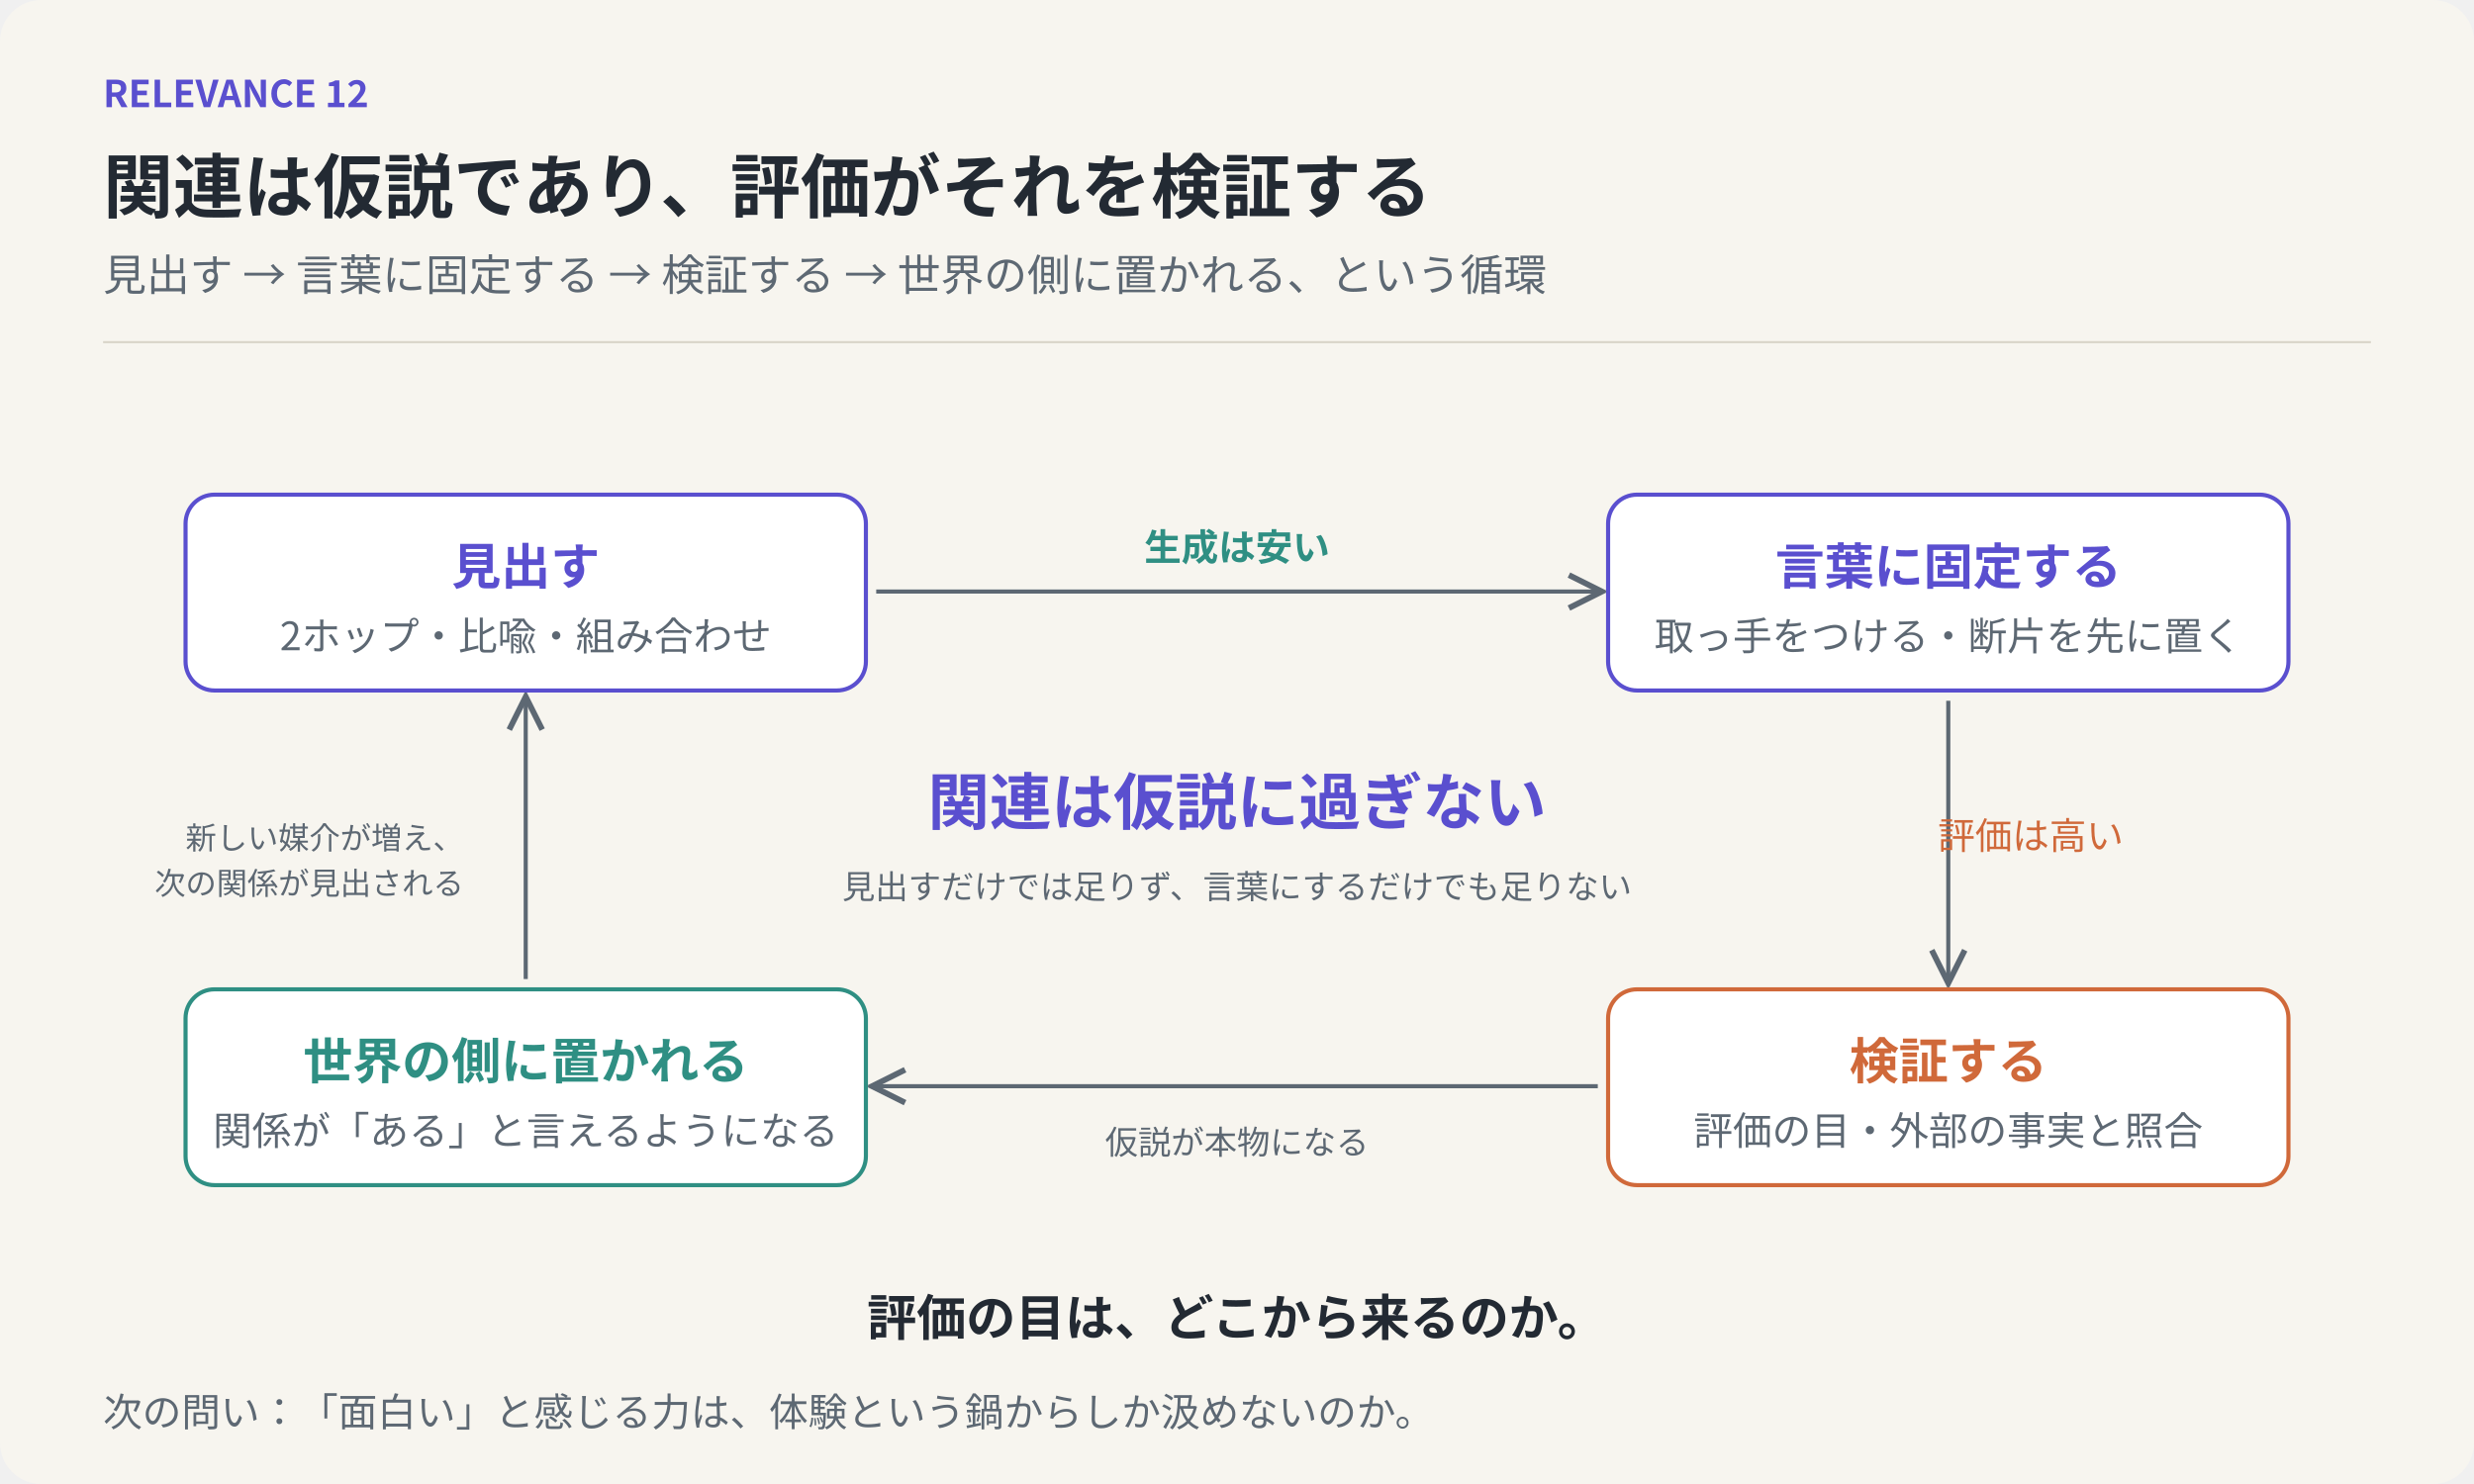
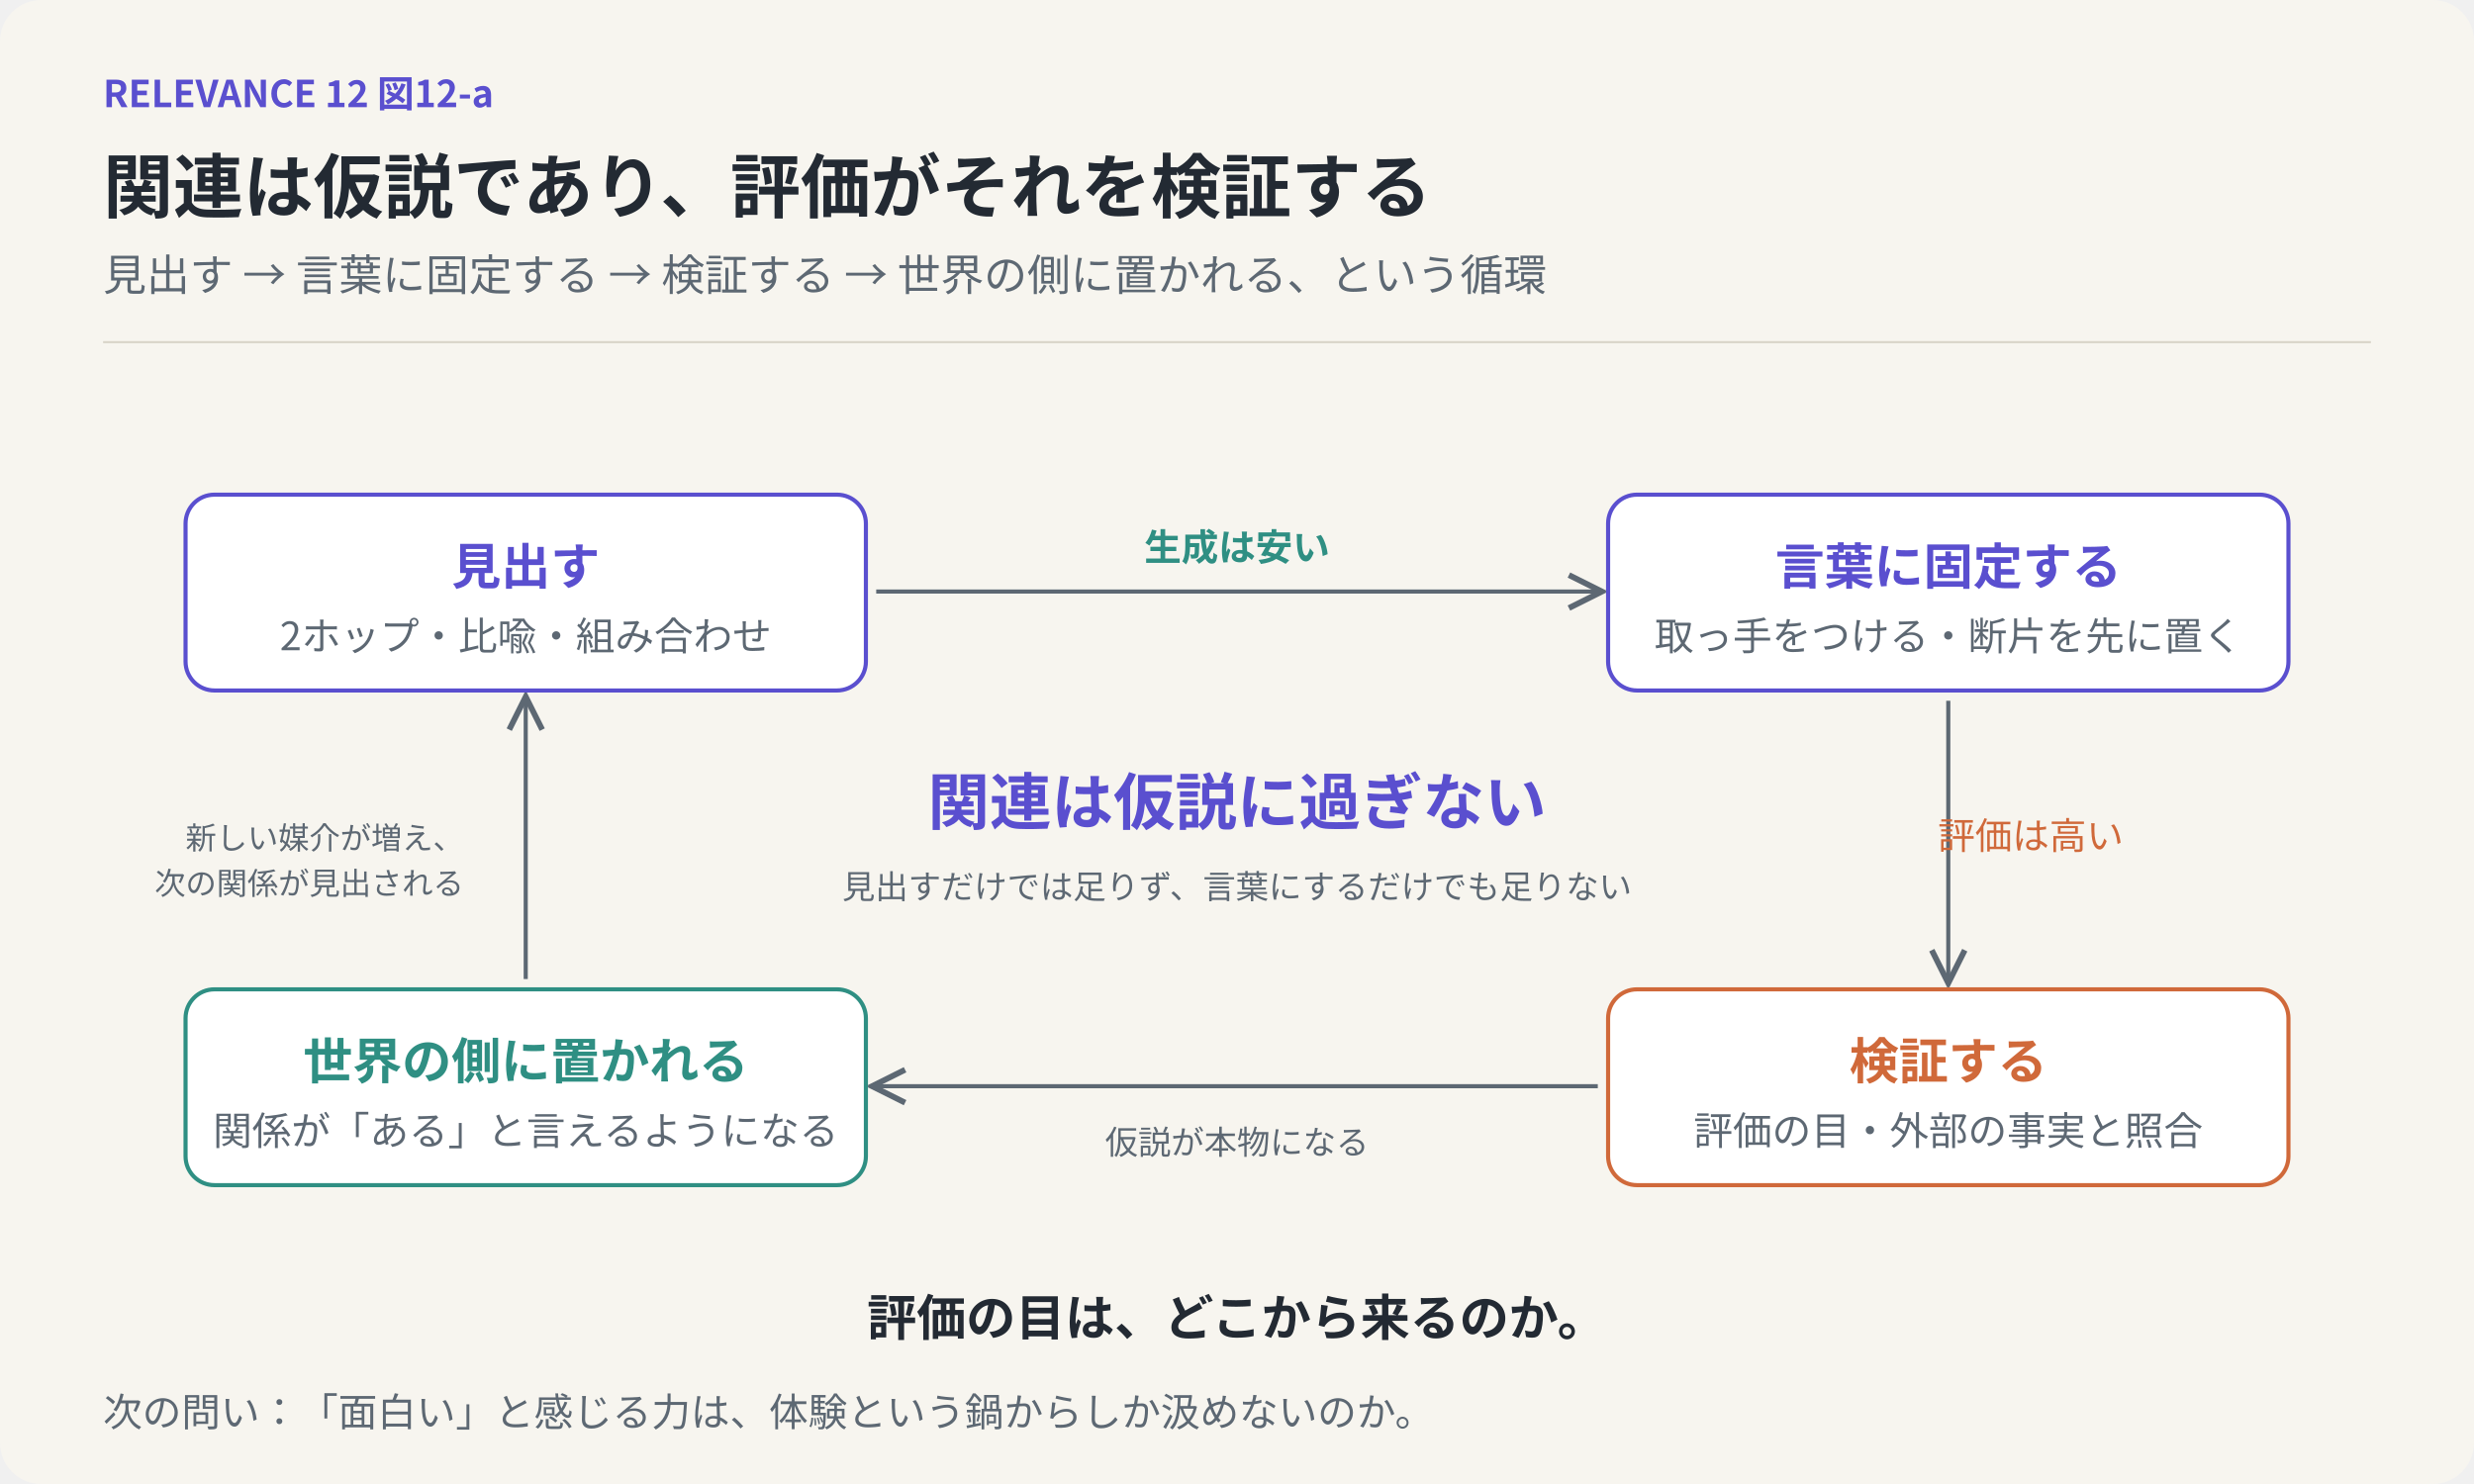
<svg xmlns="http://www.w3.org/2000/svg" width="1200" height="720" viewBox="0 0 1200 720" role="img" aria-labelledby="title desc">
  <defs>
    <marker id="arrow" markerWidth="10" markerHeight="10" refX="8" refY="5" orient="auto-start-reverse">
      <path d="M1,1 L9,5 L1,9" fill="none" stroke="#5d6873" stroke-width="1.4" />
    </marker>
  </defs>
  <rect width="1200" height="720" rx="20" fill="#f7f5ef" />
  <g font-family="system-ui, -apple-system, &quot;Hiragino Kaku Gothic ProN&quot;, &quot;Noto Sans CJK JP&quot;, Meiryo, sans-serif">
-     <text x="50.0" y="52.0" fill="#5a4fcf" font-size="18" text-anchor="start" font-weight="700">RELEVANCE     12</text>
+     <text x="50.0" y="52.0" fill="#5a4fcf" font-size="18" text-anchor="start" font-weight="700">RELEVANCE     12     図12-a</text>
    <text x="50.0" y="103.0" fill="#232a33" font-size="34" text-anchor="start" font-weight="700">関連は仮説であり、評価がそれを検証する</text>
    <text x="50.0" y="141.0" fill="#5d6873" font-size="21" text-anchor="start" font-weight="400">見出す → 言葉に固定する → 検証する → 世界の側に置かれる、という循環</text>
    <line x1="50.0" y1="166.0" x2="1150.0" y2="166.0" stroke="#d8d4c8" stroke-width="1" />
    <rect x="90" y="240" width="330" height="95" rx="14" fill="#ffffff" stroke="#5a4fcf" stroke-width="2" />
    <text x="255.0" y="283.5" fill="#5a4fcf" font-size="24" text-anchor="middle" font-weight="700">見出す</text>
    <text x="255.0" y="315.5" fill="#5d6873" font-size="19" text-anchor="middle" font-weight="400">2ホップ・比喩・組み合わせ</text>
    <rect x="780" y="240" width="330" height="95" rx="14" fill="#ffffff" stroke="#5a4fcf" stroke-width="2" />
    <text x="945.0" y="283.5" fill="#5a4fcf" font-size="24" text-anchor="middle" font-weight="700">言葉に固定する</text>
    <text x="945.0" y="315.5" fill="#5d6873" font-size="19" text-anchor="middle" font-weight="400">取っ手をつける・断片を先に置く</text>
    <rect x="780" y="480" width="330" height="95" rx="14" fill="#ffffff" stroke="#d0693a" stroke-width="2" />
    <text x="945.0" y="523.5" fill="#d0693a" font-size="24" text-anchor="middle" font-weight="700">検証する</text>
    <text x="945.0" y="555.5" fill="#5d6873" font-size="19" text-anchor="middle" font-weight="400">評価の目・外部の事実と照合</text>
    <rect x="90" y="480" width="330" height="95" rx="14" fill="#ffffff" stroke="#2f8f83" stroke-width="2" />
    <text x="255.0" y="523.5" fill="#2f8f83" font-size="24" text-anchor="middle" font-weight="700">世界の側に置かれる</text>
    <text x="255.0" y="555.5" fill="#5d6873" font-size="19" text-anchor="middle" font-weight="400">関係が「ある」と言えるようになる</text>
    <line x1="425.0" y1="287.0" x2="775.0" y2="287.0" stroke="#5d6873" stroke-width="2" marker-end="url(#arrow)" />
    <line x1="945.0" y1="340.0" x2="945.0" y2="475.0" stroke="#5d6873" stroke-width="2" marker-end="url(#arrow)" />
    <line x1="775.0" y1="527.0" x2="425.0" y2="527.0" stroke="#5d6873" stroke-width="2" marker-end="url(#arrow)" />
    <line x1="255.0" y1="475.0" x2="255.0" y2="340.0" stroke="#5d6873" stroke-width="2" marker-end="url(#arrow)" />
    <text x="600.0" y="272.0" fill="#2f8f83" font-size="18" text-anchor="middle" font-weight="700">生成は安い</text>
    <text x="985.0" y="412.0" fill="#d0693a" font-size="18" text-anchor="middle" font-weight="400">評価は高い</text>
    <text x="600.0" y="560.0" fill="#5d6873" font-size="16" text-anchor="middle" font-weight="400">仮説が本物になる</text>
    <text x="225.0" y="412.0" fill="#5d6873" font-size="15" text-anchor="end" font-weight="400">新しい媒介が増え、</text>
    <text x="225.0" y="434.0" fill="#5d6873" font-size="15" text-anchor="end" font-weight="400">次の関係が見出される</text>
    <text x="600.0" y="400.0" fill="#5a4fcf" font-size="30" text-anchor="middle" font-weight="700">関連は仮説に過ぎない</text>
    <text x="600.0" y="436.0" fill="#5d6873" font-size="16" text-anchor="middle" font-weight="400">見出すだけでは足りず、言葉にするだけでも足りない</text>
    <text x="600.0" y="648.0" fill="#232a33" font-size="24" text-anchor="middle" font-weight="700">評価の目は、どこから来るのか。</text>
    <text x="50.0" y="692.0" fill="#5d6873" font-size="19" text-anchor="start" font-weight="400">次の問い：「面白い」と感じる力は、体験という鍋からしか汲めないのか。</text>
  </g>
</svg>
